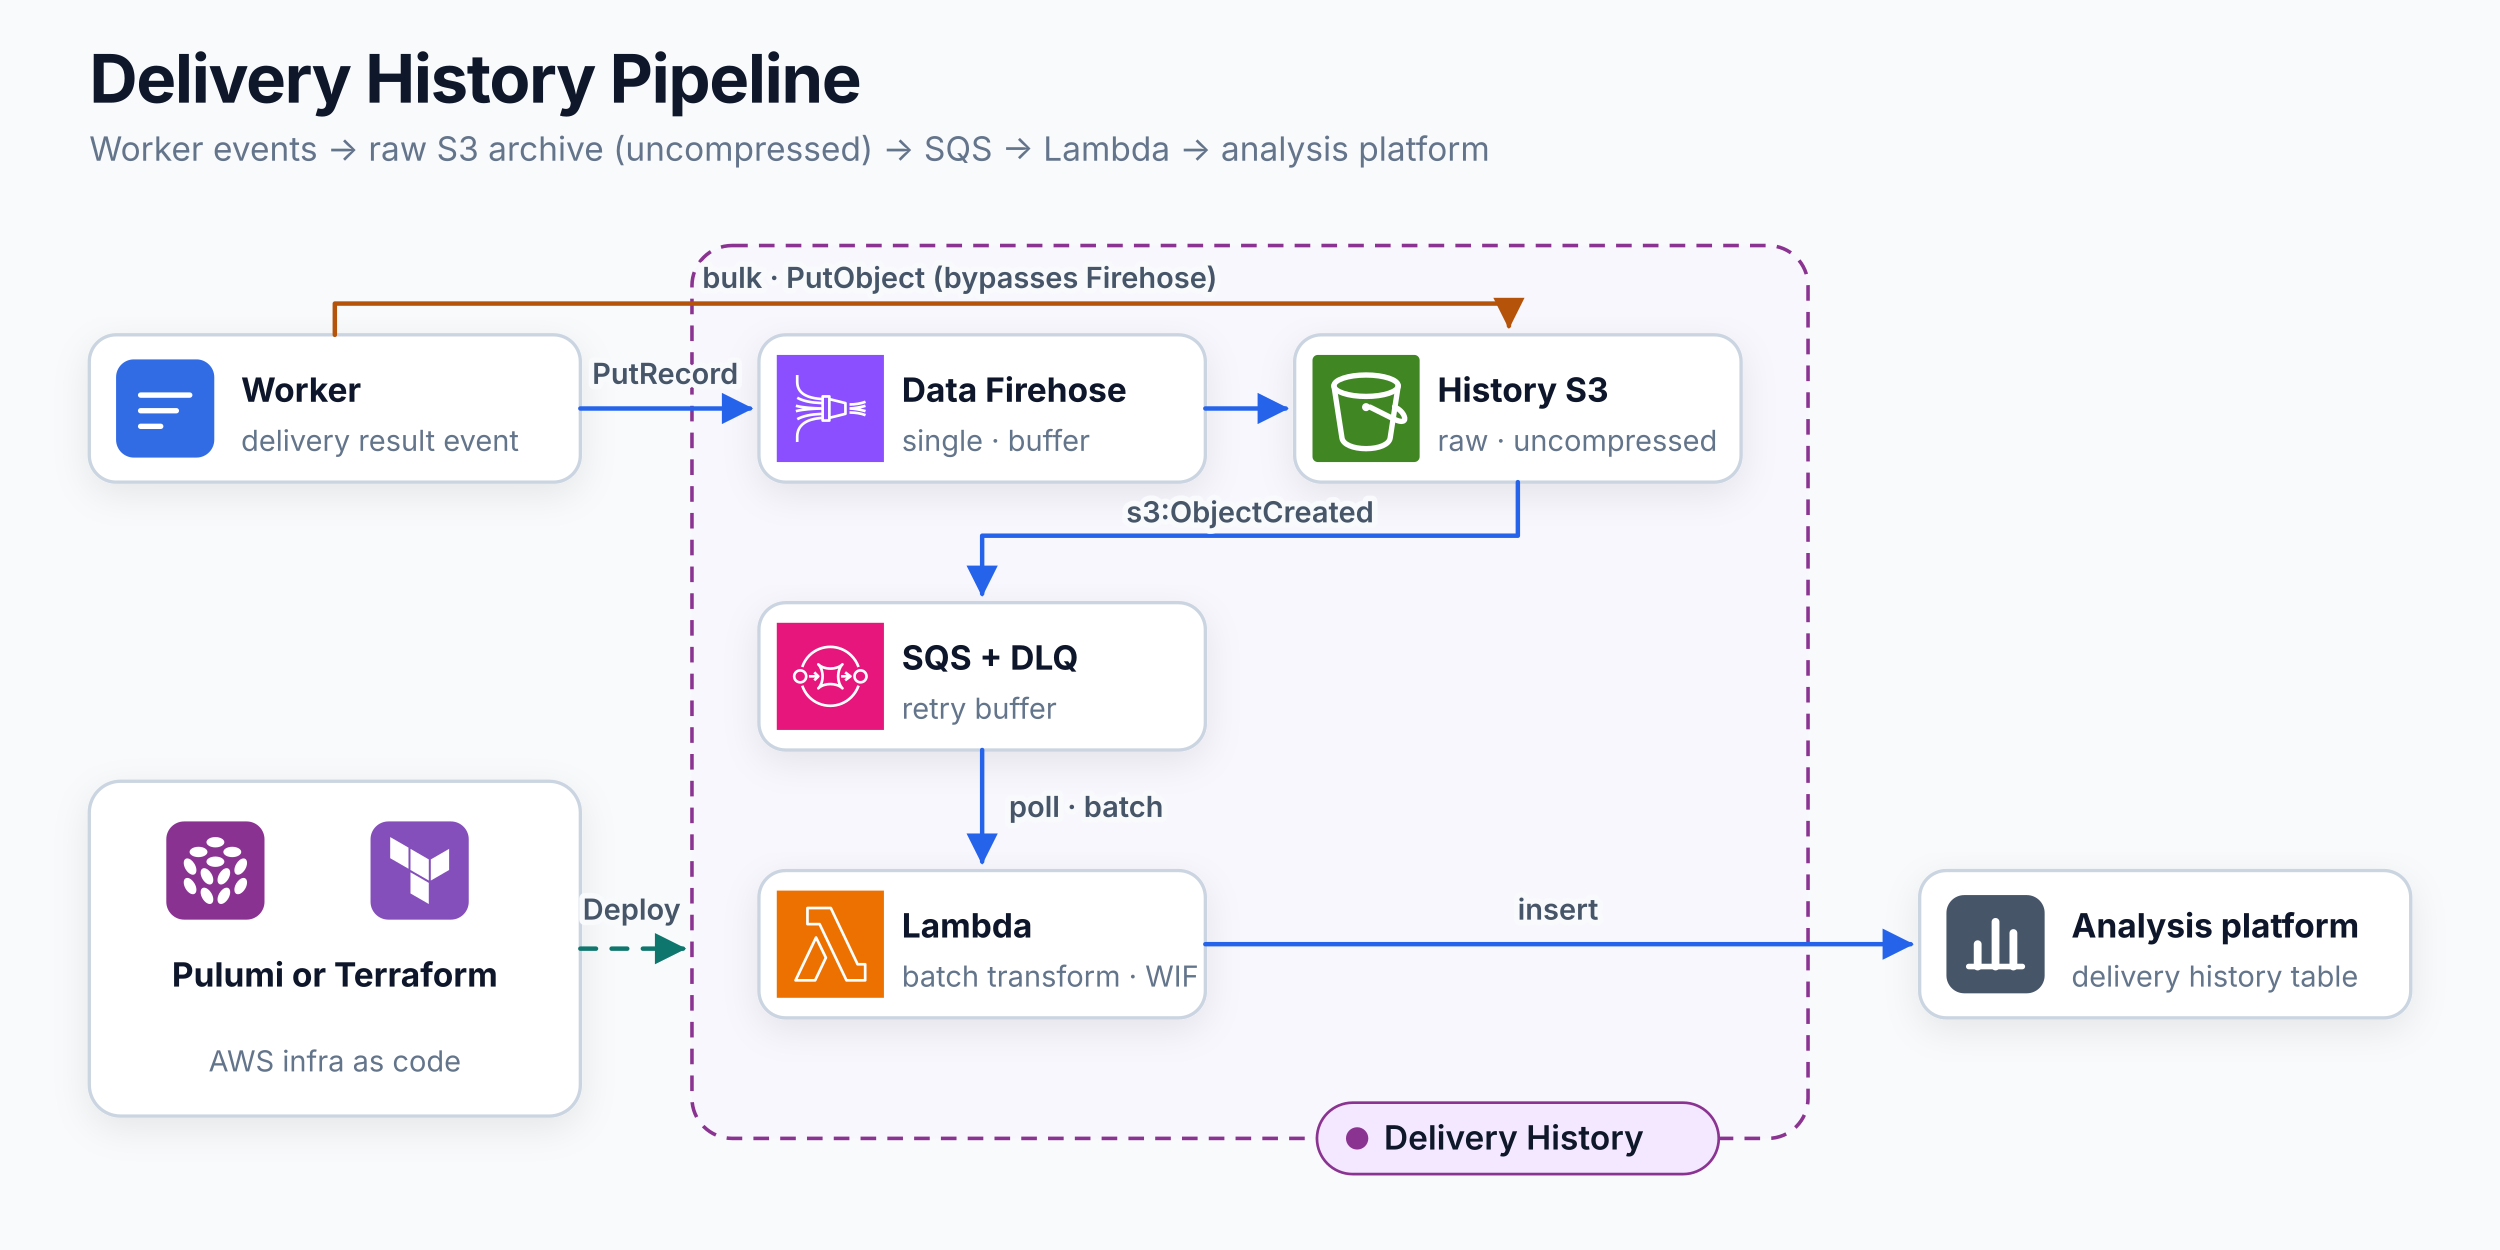
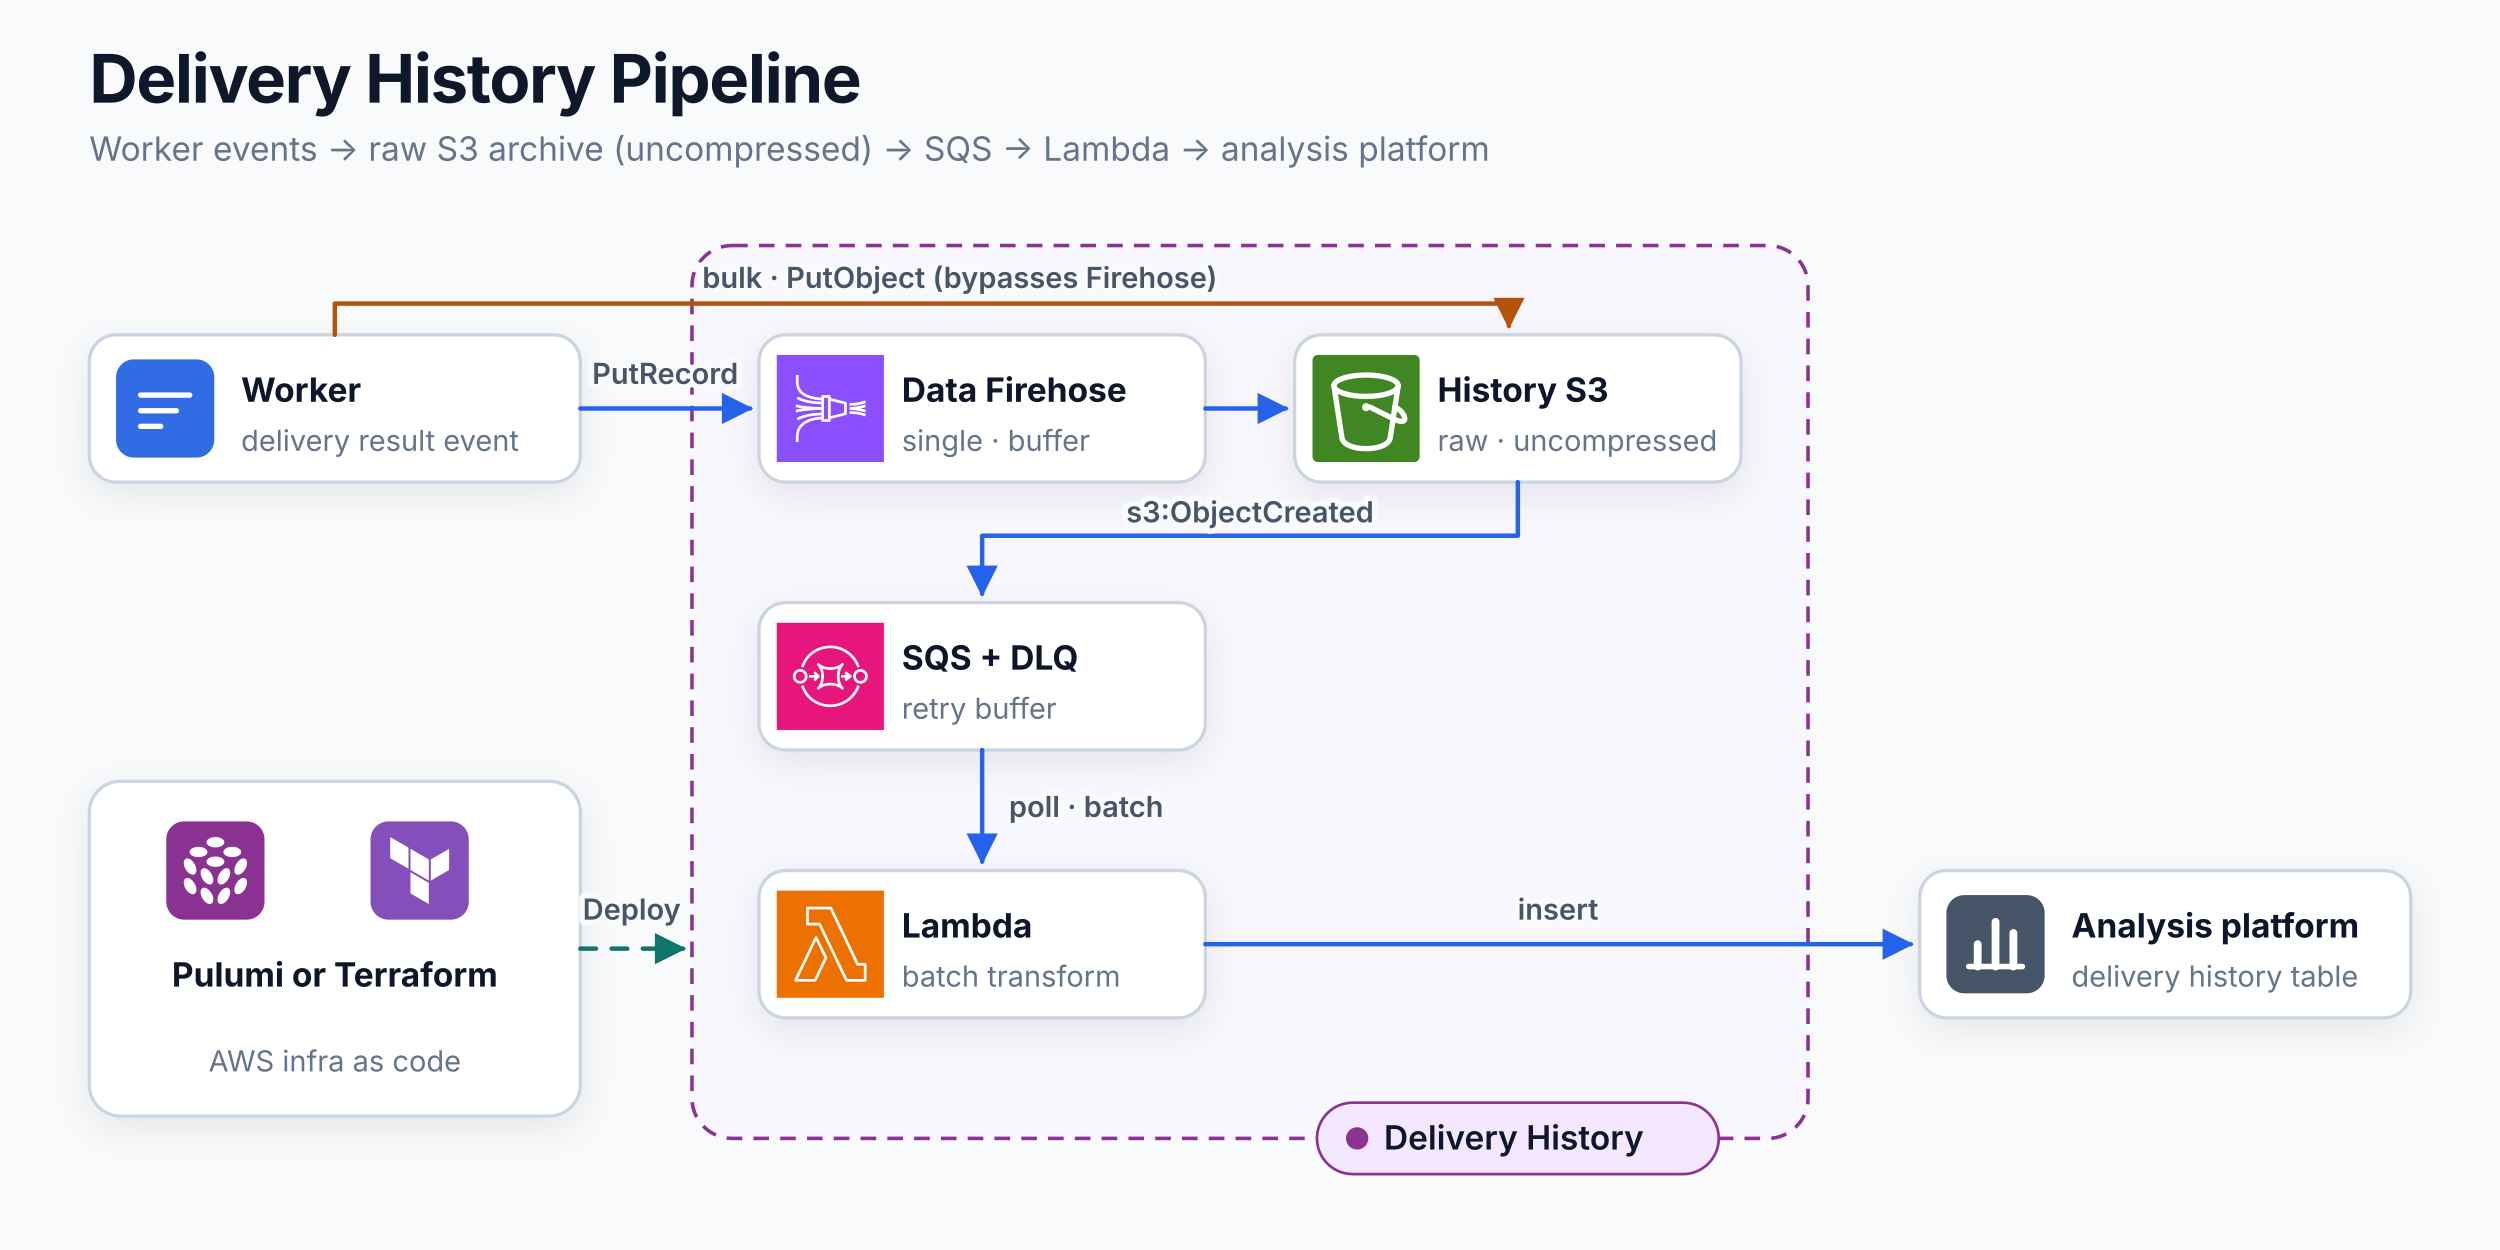
<svg xmlns="http://www.w3.org/2000/svg" viewBox="0 0 1120 560" role="img" aria-labelledby="dh-title dh-desc">
  <defs>
    <marker id="arrow-blue" viewBox="0 0 10 10" refX="9" refY="5" markerWidth="7" markerHeight="7" orient="auto-start-reverse">
      <path d="M 0 0 L 10 5 L 0 10 z" fill="#2563EB" />
    </marker>
    <marker id="arrow-teal" viewBox="0 0 10 10" refX="9" refY="5" markerWidth="7" markerHeight="7" orient="auto-start-reverse">
      <path d="M 0 0 L 10 5 L 0 10 z" fill="#0F766E" />
    </marker>
    <marker id="arrow-amber" viewBox="0 0 10 10" refX="9" refY="5" markerWidth="7" markerHeight="7" orient="auto-start-reverse">
      <path d="M 0 0 L 10 5 L 0 10 z" fill="#B45309" />
    </marker>
    <filter id="soft-shadow" x="-20%" y="-20%" width="140%" height="150%">
      <feDropShadow dx="0" dy="5" stdDeviation="8" flood-color="#0F172A" flood-opacity="0.08" />
    </filter>
    <symbol id="icon-s3-bucket" viewBox="0 0 80 80">
      <rect width="80" height="80" rx="4" fill="#3F8624" />
      <ellipse cx="40" cy="23" rx="24" ry="8" fill="none" stroke="#FFFFFF" stroke-width="4" />
      <path d="M16 23l6 39c.7 4.8 8.2 8 18 8s17.3-3.2 18-8l6-39" fill="none" stroke="#FFFFFF" stroke-width="4" stroke-linecap="round" stroke-linejoin="round" />
      <circle cx="40" cy="39" r="3" fill="#FFFFFF" />
      <path d="M43 39l18 9c6.2 3.1 9 1.5 7.5-2.2-1.1-2.8-3.5-5.2-7.2-7" fill="none" stroke="#FFFFFF" stroke-width="4" stroke-linecap="round" />
    </symbol>
    <symbol id="icon-sns" viewBox="0 0 80 80">
      <rect width="80" height="80" fill="#E7157B" />
      <path d="M17,38 C18.103,38 19,38.897 19,40 C19,41.103 18.103,42 17,42 C15.897,42 15,41.103 15,40 C15,38.897 15.897,38 17,38 L17,38 Z M41,64 C29.314,64 19.289,55.466 17.194,43.98 C18.965,43.894 20.427,42.659 20.857,41 L27,41 L27,39 L20.857,39 C20.427,37.342 18.966,36.107 17.195,36.02 C19.285,24.71 29.511,16 41,16 C45.313,16 49.832,17.622 54.429,20.821 L55.571,19.179 C50.633,15.743 45.73,14 41,14 C28.27,14 16.949,23.865 15.063,36.521 C13.839,37.207 13,38.5 13,40 C13,41.5 13.839,42.793 15.063,43.478 C16.97,56.341 28.056,66 41,66 C46.407,66 51.942,64.157 56.585,60.811 L55.415,59.189 C51.11,62.292 45.991,64 41,64 L41,64 Z M30.101,36.442 C31.955,36.895 34.275,37 36,37 C37.642,37 39.823,36.905 41.629,36.506 L37.105,45.553 C37.036,45.691 37,46 37,46 L37,50.453 C36.199,50.964 34.833,51.812 34,51.986 L34,46 C34,45.868 33.974,45.737 33.923,45.615 L30.101,36.442 Z M36,33 C40.025,33 42.174,33.604 42.841,34 C42.174,34.396 40.025,35 36,35 C31.975,35 29.826,34.396 29.159,34 C29.826,33.604 31.975,33 36,33 L36,33 Z M33,54 L34,54 C34.043,54 34.086,53.997 34.128,53.992 C35.352,53.833 36.909,52.887 38.272,52.013 L38.535,51.845 C38.824,51.661 39,51.342 39,51 L39,46.236 L44.559,35.12 C44.833,34.801 45,34.434 45,34 C45,31.39 39.361,31 36,31 C32.639,31 27,31.39 27,34 C27,34.366 27.12,34.684 27.32,34.967 L32,46.2 L32,53 C32,53.552 32.447,54 33,54 L33,54 Z M62,53 C63.103,53 64,53.897 64,55 C64,56.103 63.103,57 62,57 C60.897,57 60,56.103 60,55 C60,53.897 60.897,53 62,53 L62,53 Z M62,23 C63.103,23 64,23.897 64,25 C64,26.103 63.103,27 62,27 C60.897,27 60,26.103 60,25 C60,23.897 60.897,23 62,23 L62,23 Z M64,38 C65.103,38 66,38.897 66,40 C66,41.103 65.103,42 64,42 C62.897,42 62,41.103 62,40 C62,38.897 62.897,38 64,38 L64,38 Z M54,41 L60.143,41 C60.589,42.72 62.142,44 64,44 C66.206,44 68,42.206 68,40 C68,37.794 66.206,36 64,36 C62.142,36 60.589,37.28 60.143,39 L54,39 L54,26 L58.143,26 C58.589,27.72 60.142,29 62,29 C64.206,29 66,27.206 66,25 C66,22.794 64.206,21 62,21 C60.142,21 58.589,22.28 58.143,24 L53,24 C52.447,24 52,24.448 52,25 L52,39 L45,39 L45,41 L52,41 L52,55 C52,55.552 52.447,56 53,56 L58.143,56 C58.589,57.72 60.142,59 62,59 C64.206,59 66,57.206 66,55 C66,52.794 64.206,51 62,51 C60.142,51 58.589,52.28 58.143,54 L54,54 L54,41 Z" fill="#FFFFFF" />
    </symbol>
    <symbol id="icon-firehose" viewBox="0 0 80 80">
      <rect width="80" height="80" fill="#8C4FFF" />
      <g transform="translate(14 15)" fill="#FFFFFF">
        <path d="M52.625 29.072 51.883 30.928C48.685 29.649 44.784 29 40.288 29v-2c4.752 0 8.902.697 12.337 2.072ZM51.938 27.949C49.032 26.984 43.152 26 40.288 26v-2c2.896 0 8.751-.983 11.604-1.947l.64 1.894c-1.094.371-2.572.737-4.16 1.057 1.607.319 3.104.684 4.197 1.047l-.631 1.898ZM52.611 20.934C49.03 22.305 44.884 23 40.288 23v-2c4.351 0 8.256-.651 11.608-1.934l.715 1.868ZM36.255 28.219l-10 2.5V19.281l10 2.5v6.438ZM24.255 33h-3V17h3v16ZM37.497 20.03l-11.242-2.811V16c0-.552-.447-1-1-1h-5c-.553 0-1 .448-1 1v.93C4.053 15.821 2.255 9.619 2.255 5V0h-2v5c0 8.469 6.23 13.023 19 13.927v1.036c-7.763-.311-13.337-1.536-17.469-3.836l-.973 1.747c4.429 2.467 10.313 3.77 18.442 4.09v2.014c-5.648-.134-13.299-.508-18.745-1.945L0 23.967C1.633 24.398 3.449 24.734 5.342 25 3.449 25.267 1.633 25.603 0 26.033l.51 1.934c5.447-1.437 13.098-1.811 18.745-1.944v2.014c-8.084.316-13.965 1.619-18.439 4.088l.967 1.751c4.175-2.304 9.762-3.52 17.472-3.829v1.021C2.76 32.282.255 40.902.255 46l-.002.392c-.017 3.224-.007 3.582.008 3.715l1.991-.185c-.011-.182-.01-1.366.001-3.519l.002-.403c0-7.62 5.883-12.067 17-12.92V34c0 .552.447 1 1 1h5c.553 0 1-.448 1-1v-1.219l11.242-2.811c.445-.111.758-.511.758-.97v-8c0-.459-.313-.859-.758-.97Z" />
      </g>
    </symbol>
    <symbol id="icon-sqs" viewBox="0 0 80 80">
      <rect width="80" height="80" fill="#E7157B" />
      <path d="M28.717 43.688 31.719 40.722a.989.989 0 0 0 .003-1.406l-3.001-3-1.419 1.402 1.288 1.288h-4.581v1.988h4.597l-1.3 1.284 1.411 1.41Zm22.911.09 4.002-2.985a.992.992 0 0 0-.001-1.59l-4.002-2.981-1.201 1.591 1.601 1.193h-4.003v1.988h4.002l-1.601 1.193 1.203 1.591ZM35.208 40c0 2.111-.365 4.101-1.048 5.833 3.6-1.384 8.118-1.384 11.717 0-.681-1.732-1.047-3.722-1.047-5.833s.366-4.1 1.047-5.833c-3.599 1.383-8.116 1.383-11.717 0 .683 1.733 1.048 3.722 1.048 5.833Zm-4.902 9.651a.99.99 0 0 1 0-1.406c1.816-1.804 2.901-4.887 2.901-8.245s-1.085-6.441-2.901-8.245a.99.99 0 0 1 0-1.406 1.007 1.007 0 0 1 1.415 0c3.877 3.853 12.719 3.853 16.597 0a1.007 1.007 0 0 1 1.415 0 .99.99 0 0 1 0 1.406c-1.817 1.804-2.901 4.887-2.901 8.245s1.084 6.441 2.901 8.245a.99.99 0 0 1 0 1.406 1.007 1.007 0 0 1-1.415 0c-3.878-3.853-12.72-3.853-16.597 0a1.007 1.007 0 0 1-1.415 0Zm35.695-9.646c0-3.091-3.761-4.642-5.96-2.453a3.45 3.45 0 0 0 0 4.906c2.198 2.189 5.96.638 5.96-2.453Zm.392 3.859c-2.141 2.127-5.625 2.127-7.767 0a5.437 5.437 0 0 1 0-7.718c2.142-2.13 5.626-2.128 7.767 0a5.437 5.437 0 0 1 0 7.718ZM20.98 40.028a3.46 3.46 0 0 0-3.491-3.469 3.46 3.46 0 0 0-3.49 3.469 3.46 3.46 0 0 0 3.49 3.468 3.46 3.46 0 0 0 3.491-3.468Zm.392 3.859c-2.142 2.127-5.625 2.127-7.767 0a5.437 5.437 0 0 1 0-7.718c2.142-2.128 5.625-2.128 7.767 0a5.437 5.437 0 0 1 0 7.718ZM54.896 54.856c-8.256 8.205-21.657 8.205-29.914 0-2.74-2.721-4.248-5.973-5.031-8.221l-1.891.65c.852 2.446 2.498 5.988 5.507 8.977 9.036 8.974 23.711 8.974 32.744 0a23.502 23.502 0 0 0 5.668-8.98l-1.893-.644a21.512 21.512 0 0 1-5.19 8.218Zm-34.946-21.49-1.889-.652a23.558 23.558 0 0 1 5.512-8.981c9.033-8.977 23.699-8.977 32.732 0a23.604 23.604 0 0 1 5.672 8.981l-1.889.652a21.572 21.572 0 0 0-5.198-8.227c-8.251-8.201-21.65-8.201-29.902 0a21.502 21.502 0 0 0-5.038 8.227Z" fill="#FFFFFF" />
    </symbol>
    <symbol id="icon-lambda" viewBox="0 0 80 80">
      <rect width="80" height="80" fill="#ED7100" />
      <path d="M28.008 66H15.591l13.733-28.704 6.222 12.81L28.008 66Zm2.212-31.447a1.004 1.004 0 0 0-.902-.564h-.003c-.386.001-.737.222-.903.569L13.098 66.569A1 1 0 0 0 14.002 68h14.64c.388 0 .74-.223.906-.572l8.016-16.9a1.003 1.003 0 0 0-.005-.863L30.22 34.553ZM64.995 66H52.659L32.867 24.57A1.005 1.005 0 0 0 31.962 24H23.89l.009-10H39.72l19.7 41.429c.166.348.519.571.906.571h4.67v10Zm1.003-12H60.96L41.259 12.571A1.003 1.003 0 0 0 40.353 12H22.898c-.552 0-1.001.447-1.002.999l-.012 12c0 .266.105.52.294.708.188.188.442.293.709.293h8.442l19.793 41.43c.167.348.517.57.904.57h13.972c.554 0 1.002-.448 1.002-1V55c0-.552-.448-1-1.002-1Z" fill="#FFFFFF" />
    </symbol>
  </defs>
  <style>
    text { font-family: Pretendard, Inter, ui-sans-serif, system-ui, -apple-system, BlinkMacSystemFont, "Segoe UI", sans-serif; fill: #0F172A; }
    .title { font-size: 30px; font-weight: 700; letter-spacing: -0.6px; }
    .subtitle { font-size: 15px; fill: #64748B; }
    .node-title { font-size: 15px; font-weight: 700; }
    .label { font-size: 15px; font-weight: 600; }
    .small { font-size: 13px; fill: #64748B; }
    .edge-label { font-size: 13px; font-weight: 600; fill: #475569; paint-order: stroke; stroke: #F8FAFC; stroke-width: 5px; stroke-linejoin: round; }
    .node { fill: #FFFFFF; stroke: #CBD5E1; stroke-width: 1.5; }
    .edge-blue { fill: none; stroke: #2563EB; stroke-width: 2; marker-end: url(#arrow-blue); stroke-linecap: round; stroke-linejoin: round; }
    .edge-teal { fill: none; stroke: #0F766E; stroke-width: 2; marker-end: url(#arrow-teal); stroke-linecap: round; stroke-linejoin: round; }
    .edge-amber { fill: none; stroke: #B45309; stroke-width: 2; marker-end: url(#arrow-amber); stroke-linecap: round; stroke-linejoin: round; }
    .edge-dashed { stroke-dasharray: 7 7; }
  </style>
  <rect width="1120" height="560" fill="#F8FAFC" />
  <text class="title" x="40" y="46">Delivery History Pipeline</text>
  <text class="subtitle" x="40" y="72">Worker events → raw S3 archive (uncompressed) → SQS → Lambda → analysis platform</text>
  <rect x="310" y="110" width="500" height="400" rx="18" fill="#FAF5FF" fill-opacity="0.62" stroke="#8A3391" stroke-width="1.6" stroke-dasharray="7 5" />
  <rect x="590" y="494" width="180" height="32" rx="16" fill="#F3E8FF" stroke="#8A3391" stroke-width="1.2" />
  <circle cx="608" cy="510" r="5" fill="#8A3391" />
  <text class="label" x="620" y="515" fill="#6B2473">Delivery History</text>
  <g filter="url(#soft-shadow)">
    <rect class="node" x="40" y="150" width="220" height="66" rx="12" />
    <g transform="translate(52 161)">
      <rect width="44" height="44" rx="8" fill="#326CE5" />
      <path d="M11 16 h22 M11 23 h16 M11 30 h9" stroke="#FFFFFF" stroke-width="2.4" stroke-linecap="round" />
    </g>
    <text class="node-title" x="108" y="180">Worker</text>
    <text class="small" x="108" y="202">delivery result event</text>
  </g>
  <g filter="url(#soft-shadow)">
    <rect class="node" x="340" y="150" width="200" height="66" rx="12" />
    <use href="#icon-firehose" x="348" y="159" width="48" height="48" />
    <text class="node-title" x="404" y="180">Data Firehose</text>
    <text class="small" x="404" y="202">single · buffer</text>
  </g>
  <g filter="url(#soft-shadow)">
    <rect class="node" x="580" y="150" width="200" height="66" rx="12" />
    <use href="#icon-s3-bucket" x="588" y="159" width="48" height="48" />
    <text class="node-title" x="644" y="180">History S3</text>
    <text class="small" x="644" y="202">raw · uncompressed</text>
  </g>
  <g filter="url(#soft-shadow)">
    <rect class="node" x="340" y="270" width="200" height="66" rx="12" />
    <use href="#icon-sqs" x="348" y="279" width="48" height="48" />
    <text class="node-title" x="404" y="300">SQS + DLQ</text>
    <text class="small" x="404" y="322">retry buffer</text>
  </g>
  <g filter="url(#soft-shadow)">
    <rect class="node" x="340" y="390" width="200" height="66" rx="12" />
    <use href="#icon-lambda" x="348" y="399" width="48" height="48" />
    <text class="node-title" x="404" y="420">Lambda</text>
-     <text class="small" x="404" y="442">batch transform · WIF</text>
+     <text class="small" x="404" y="442">batch transform</text>
  </g>
  <g filter="url(#soft-shadow)">
    <rect class="node" x="860" y="390" width="220" height="66" rx="12" />
    <g transform="translate(872 401)">
      <rect width="44" height="44" rx="8" fill="#475569" />
      <path d="M14 32 V22 M22 32 V12 M30 32 V17" fill="none" stroke="#FFFFFF" stroke-width="3.5" stroke-linecap="round" />
      <path d="M10 32 H34" fill="none" stroke="#FFFFFF" stroke-width="2.5" stroke-linecap="round" />
    </g>
    <text class="node-title" x="928" y="420">Analysis platform</text>
    <text class="small" x="928" y="442">delivery history table</text>
  </g>
  <g filter="url(#soft-shadow)">
    <rect class="node" x="40" y="350" width="220" height="150" rx="14" />
    <g transform="translate(74.5 368)">
      <rect width="44" height="44" rx="8" fill="#8A3391" />
      <path transform="translate(7 7) scale(1.25)" d="M11.997 0C10.226 0 8.79.83 8.79 1.856c0 1.025 1.436 1.856 3.207 1.856 1.772 0 3.208-.831 3.208-1.856C15.205.83 13.77 0 11.997 0zM5.95 3.488c-1.772 0-3.208.83-3.208 1.856C2.742 6.369 4.178 7.2 5.95 7.2c1.771 0 3.207-.831 3.207-1.856 0-1.025-1.436-1.856-3.207-1.856zm12.103 0c-1.772 0-3.208.83-3.208 1.856 0 1.025 1.436 1.856 3.208 1.856 1.771 0 3.207-.831 3.207-1.856 0-1.025-1.436-1.856-3.207-1.856zm-6.056 3.495c-1.771 0-3.207.831-3.207 1.856 0 1.025 1.436 1.856 3.207 1.856 1.772 0 3.208-.83 3.208-1.856 0-1.025-1.436-1.856-3.208-1.856zm-10.127.67a1.157 1.157 0 0 0-.55.151c-.888.513-.89 2.172-.004 3.706.886 1.534 2.324 2.362 3.211 1.85.888-.513.89-2.171.003-3.706-.72-1.246-1.803-2.027-2.66-2zm20.257.004c-.857-.026-1.941.754-2.661 2-.886 1.535-.884 3.194.003 3.707.888.512 2.325-.316 3.211-1.85.886-1.534.885-3.193-.003-3.706a1.157 1.157 0 0 0-.55-.15zm-6.048 3.492c-.857-.026-1.94.754-2.66 2-.886 1.535-.885 3.194.003 3.706.887.513 2.325-.316 3.21-1.85.887-1.534.885-3.193-.003-3.706a1.157 1.157 0 0 0-.55-.15zm-8.16.001a1.157 1.157 0 0 0-.55.151c-.888.513-.89 2.172-.004 3.706.886 1.535 2.324 2.363 3.211 1.85.888-.512.89-2.171.003-3.705-.72-1.247-1.803-2.028-2.66-2.002zm-6.047 3.494a1.157 1.157 0 0 0-.55.151c-.888.513-.89 2.172-.004 3.706.886 1.534 2.324 2.362 3.212 1.85.887-.513.888-2.172.003-3.706-.72-1.246-1.804-2.027-2.661-2.001zm20.258.002c-.857-.026-1.941.755-2.66 2.001-.887 1.535-.885 3.193.003 3.706.887.512 2.325-.316 3.21-1.85.886-1.534.885-3.193-.003-3.706a1.157 1.157 0 0 0-.55-.15zm-6.047 3.492c-.858-.026-1.942.754-2.661 2-.886 1.535-.885 3.194.003 3.706.888.513 2.325-.315 3.21-1.85.887-1.533.885-3.193-.002-3.705a1.157 1.157 0 0 0-.55-.151zm-8.163.003a1.157 1.157 0 0 0-.55.151c-.887.513-.889 2.172-.003 3.706.886 1.534 2.323 2.363 3.211 1.85.888-.512.89-2.171.004-3.706-.72-1.246-1.804-2.027-2.662-2z" fill="#FFFFFF" />
    </g>
    <g transform="translate(166 368)">
      <rect width="44" height="44" rx="8" fill="#844FBA" />
      <path transform="translate(7 7) scale(1.25)" d="M1.44 0v7.575l6.561 3.79V3.787zm21.12 4.227l-6.561 3.791v7.574l6.56-3.787zM8.72 4.23v7.575l6.561 3.787V8.018zm0 8.405v7.575L15.28 24v-7.578z" fill="#FFFFFF" />
    </g>
    <text class="node-title" x="150" y="442" text-anchor="middle">Pulumi or Terraform</text>
    <text class="small" x="150" y="480" text-anchor="middle">AWS infra as code</text>
  </g>
  <path class="edge-teal edge-dashed" d="M260 425 H306" />
  <text class="edge-label" x="283" y="412" text-anchor="middle" fill="#0F766E">Deploy</text>
  <path class="edge-blue" d="M260 183 H336" />
  <text class="edge-label" x="298" y="172" text-anchor="middle">PutRecord</text>
  <path class="edge-amber" d="M150 150 V136 H676 V146" />
  <text class="edge-label" x="430" y="129" text-anchor="middle" fill="#B45309">bulk · PutObject (bypasses Firehose)</text>
  <path class="edge-blue" d="M540 183 H576" />
  <path class="edge-blue" d="M680 216 V240 H440 V266" />
  <text class="edge-label" x="560" y="234" text-anchor="middle">s3:ObjectCreated</text>
  <path class="edge-blue" d="M440 336 V386" />
  <text class="edge-label" x="452" y="366">poll · batch</text>
  <path class="edge-blue" d="M540 423 H856" />
  <text class="edge-label" x="698" y="412" text-anchor="middle">insert</text>
</svg>
